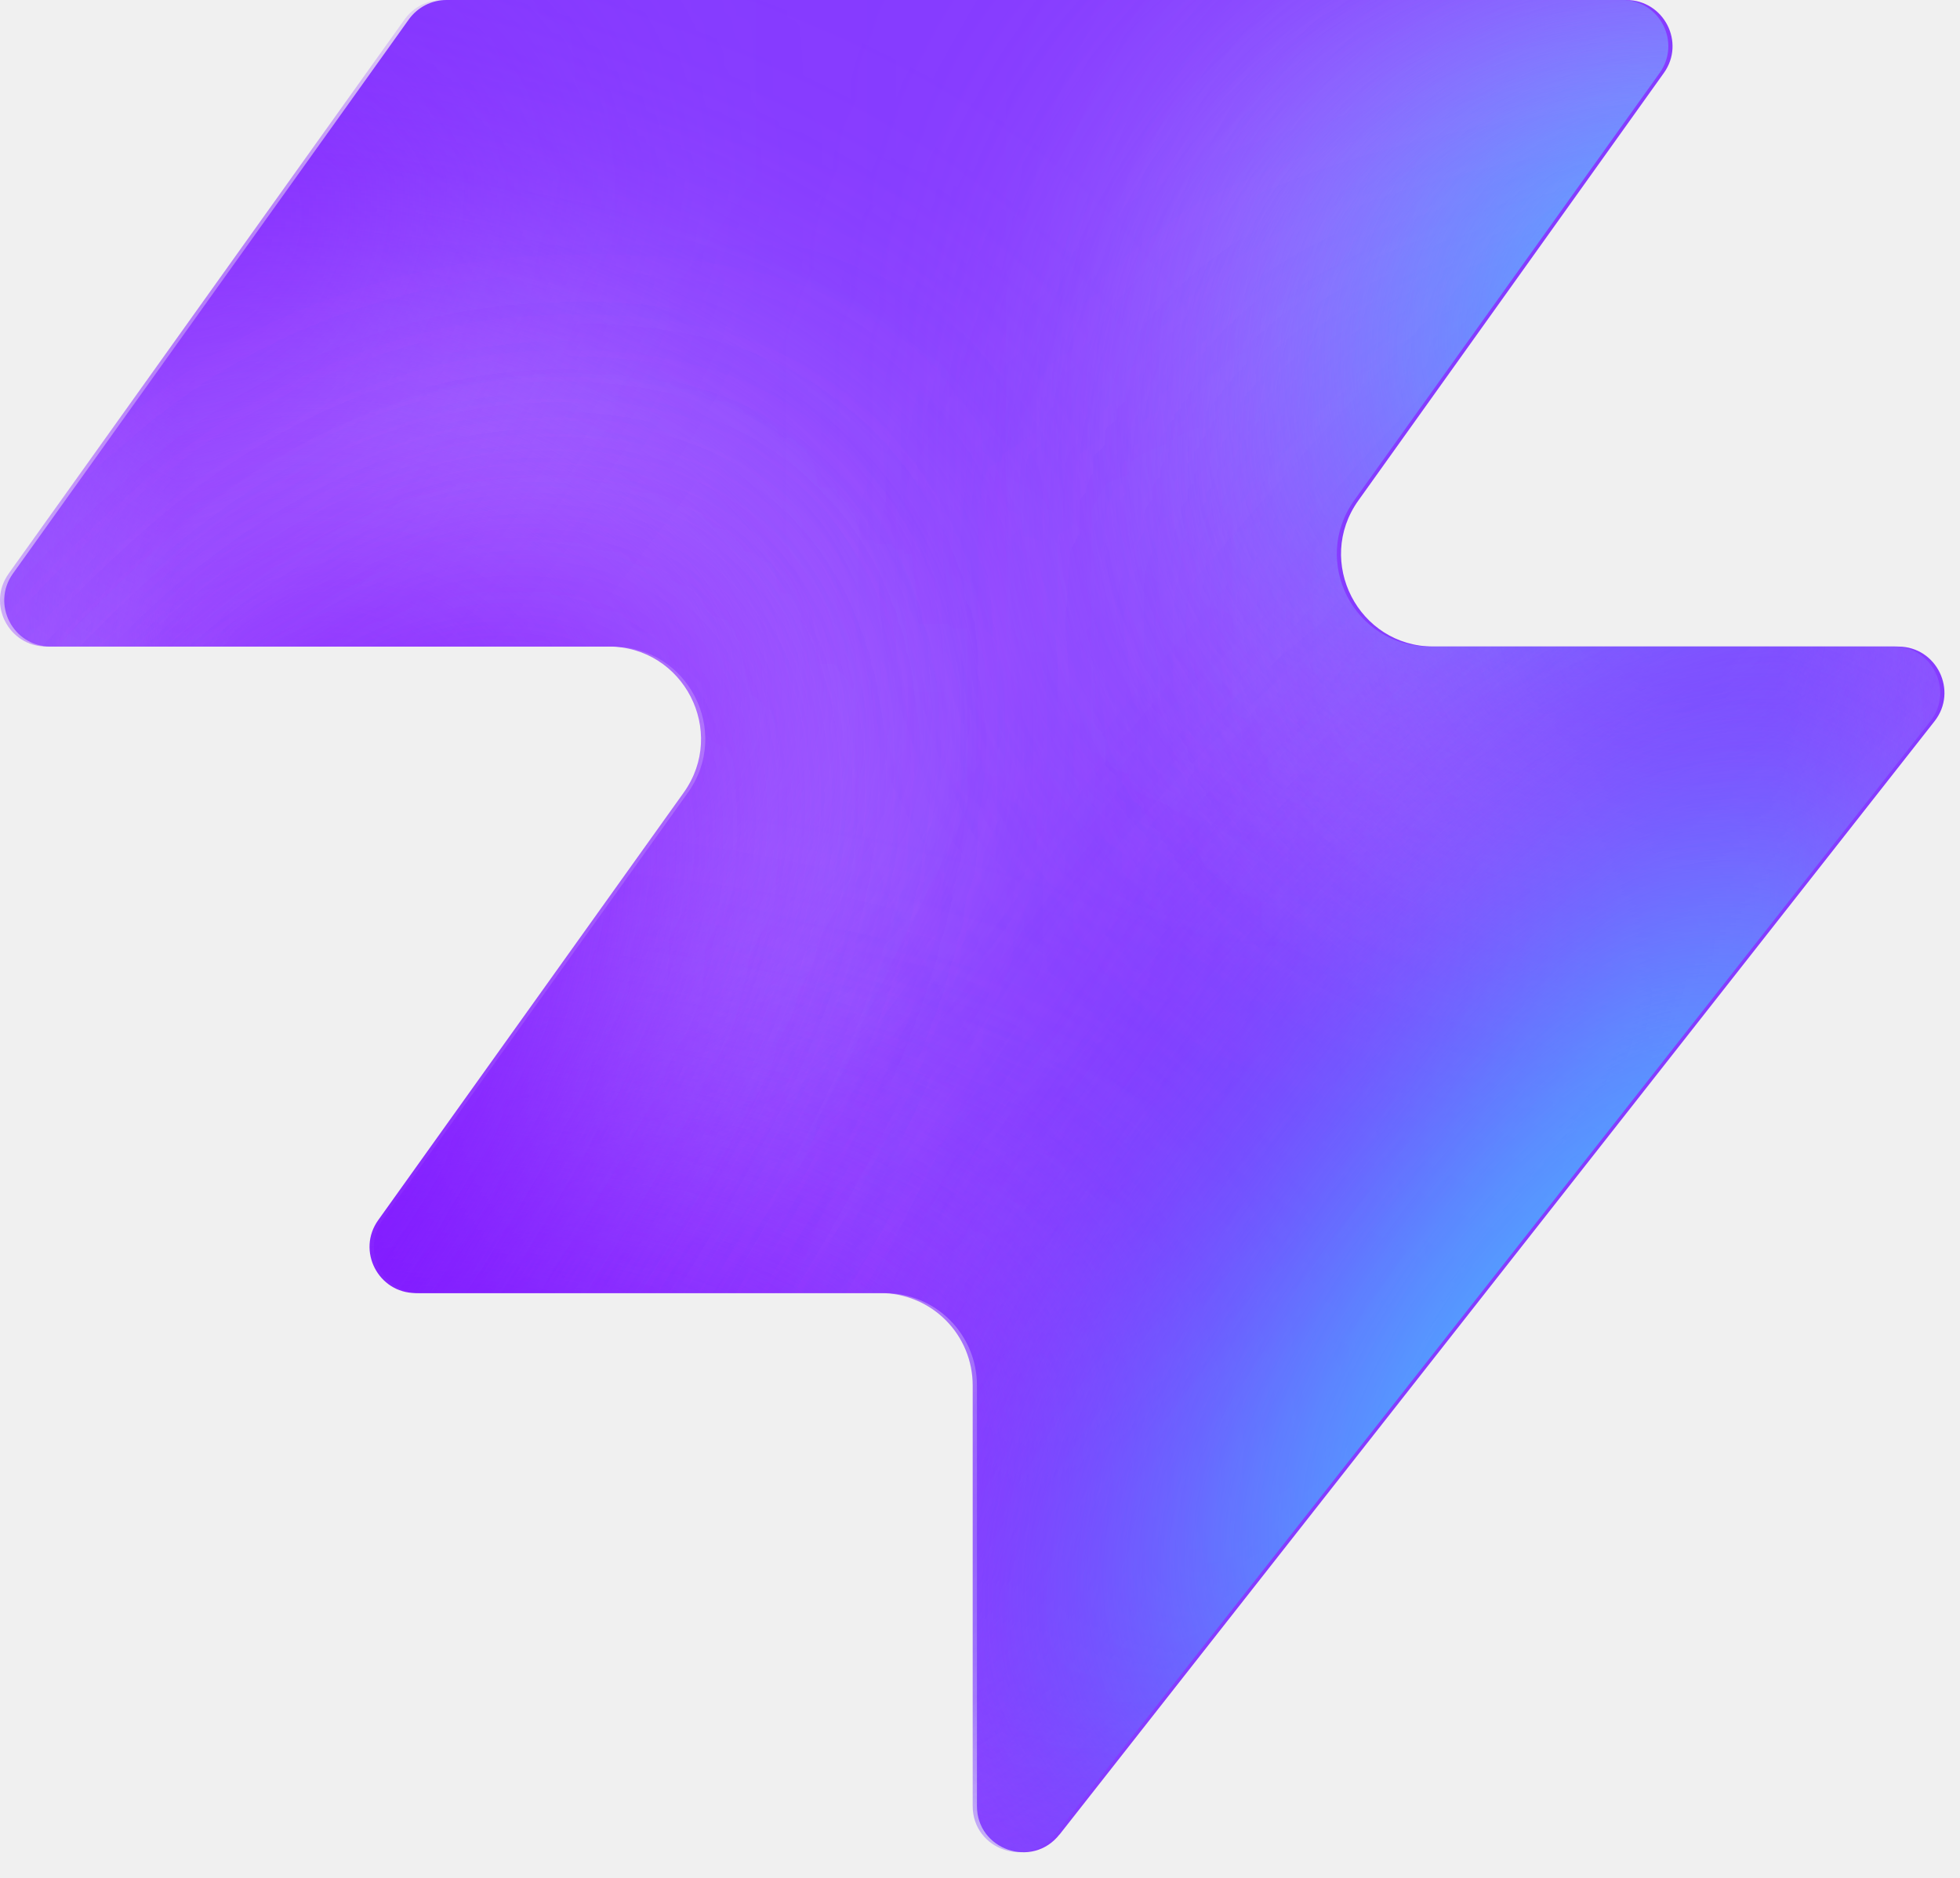
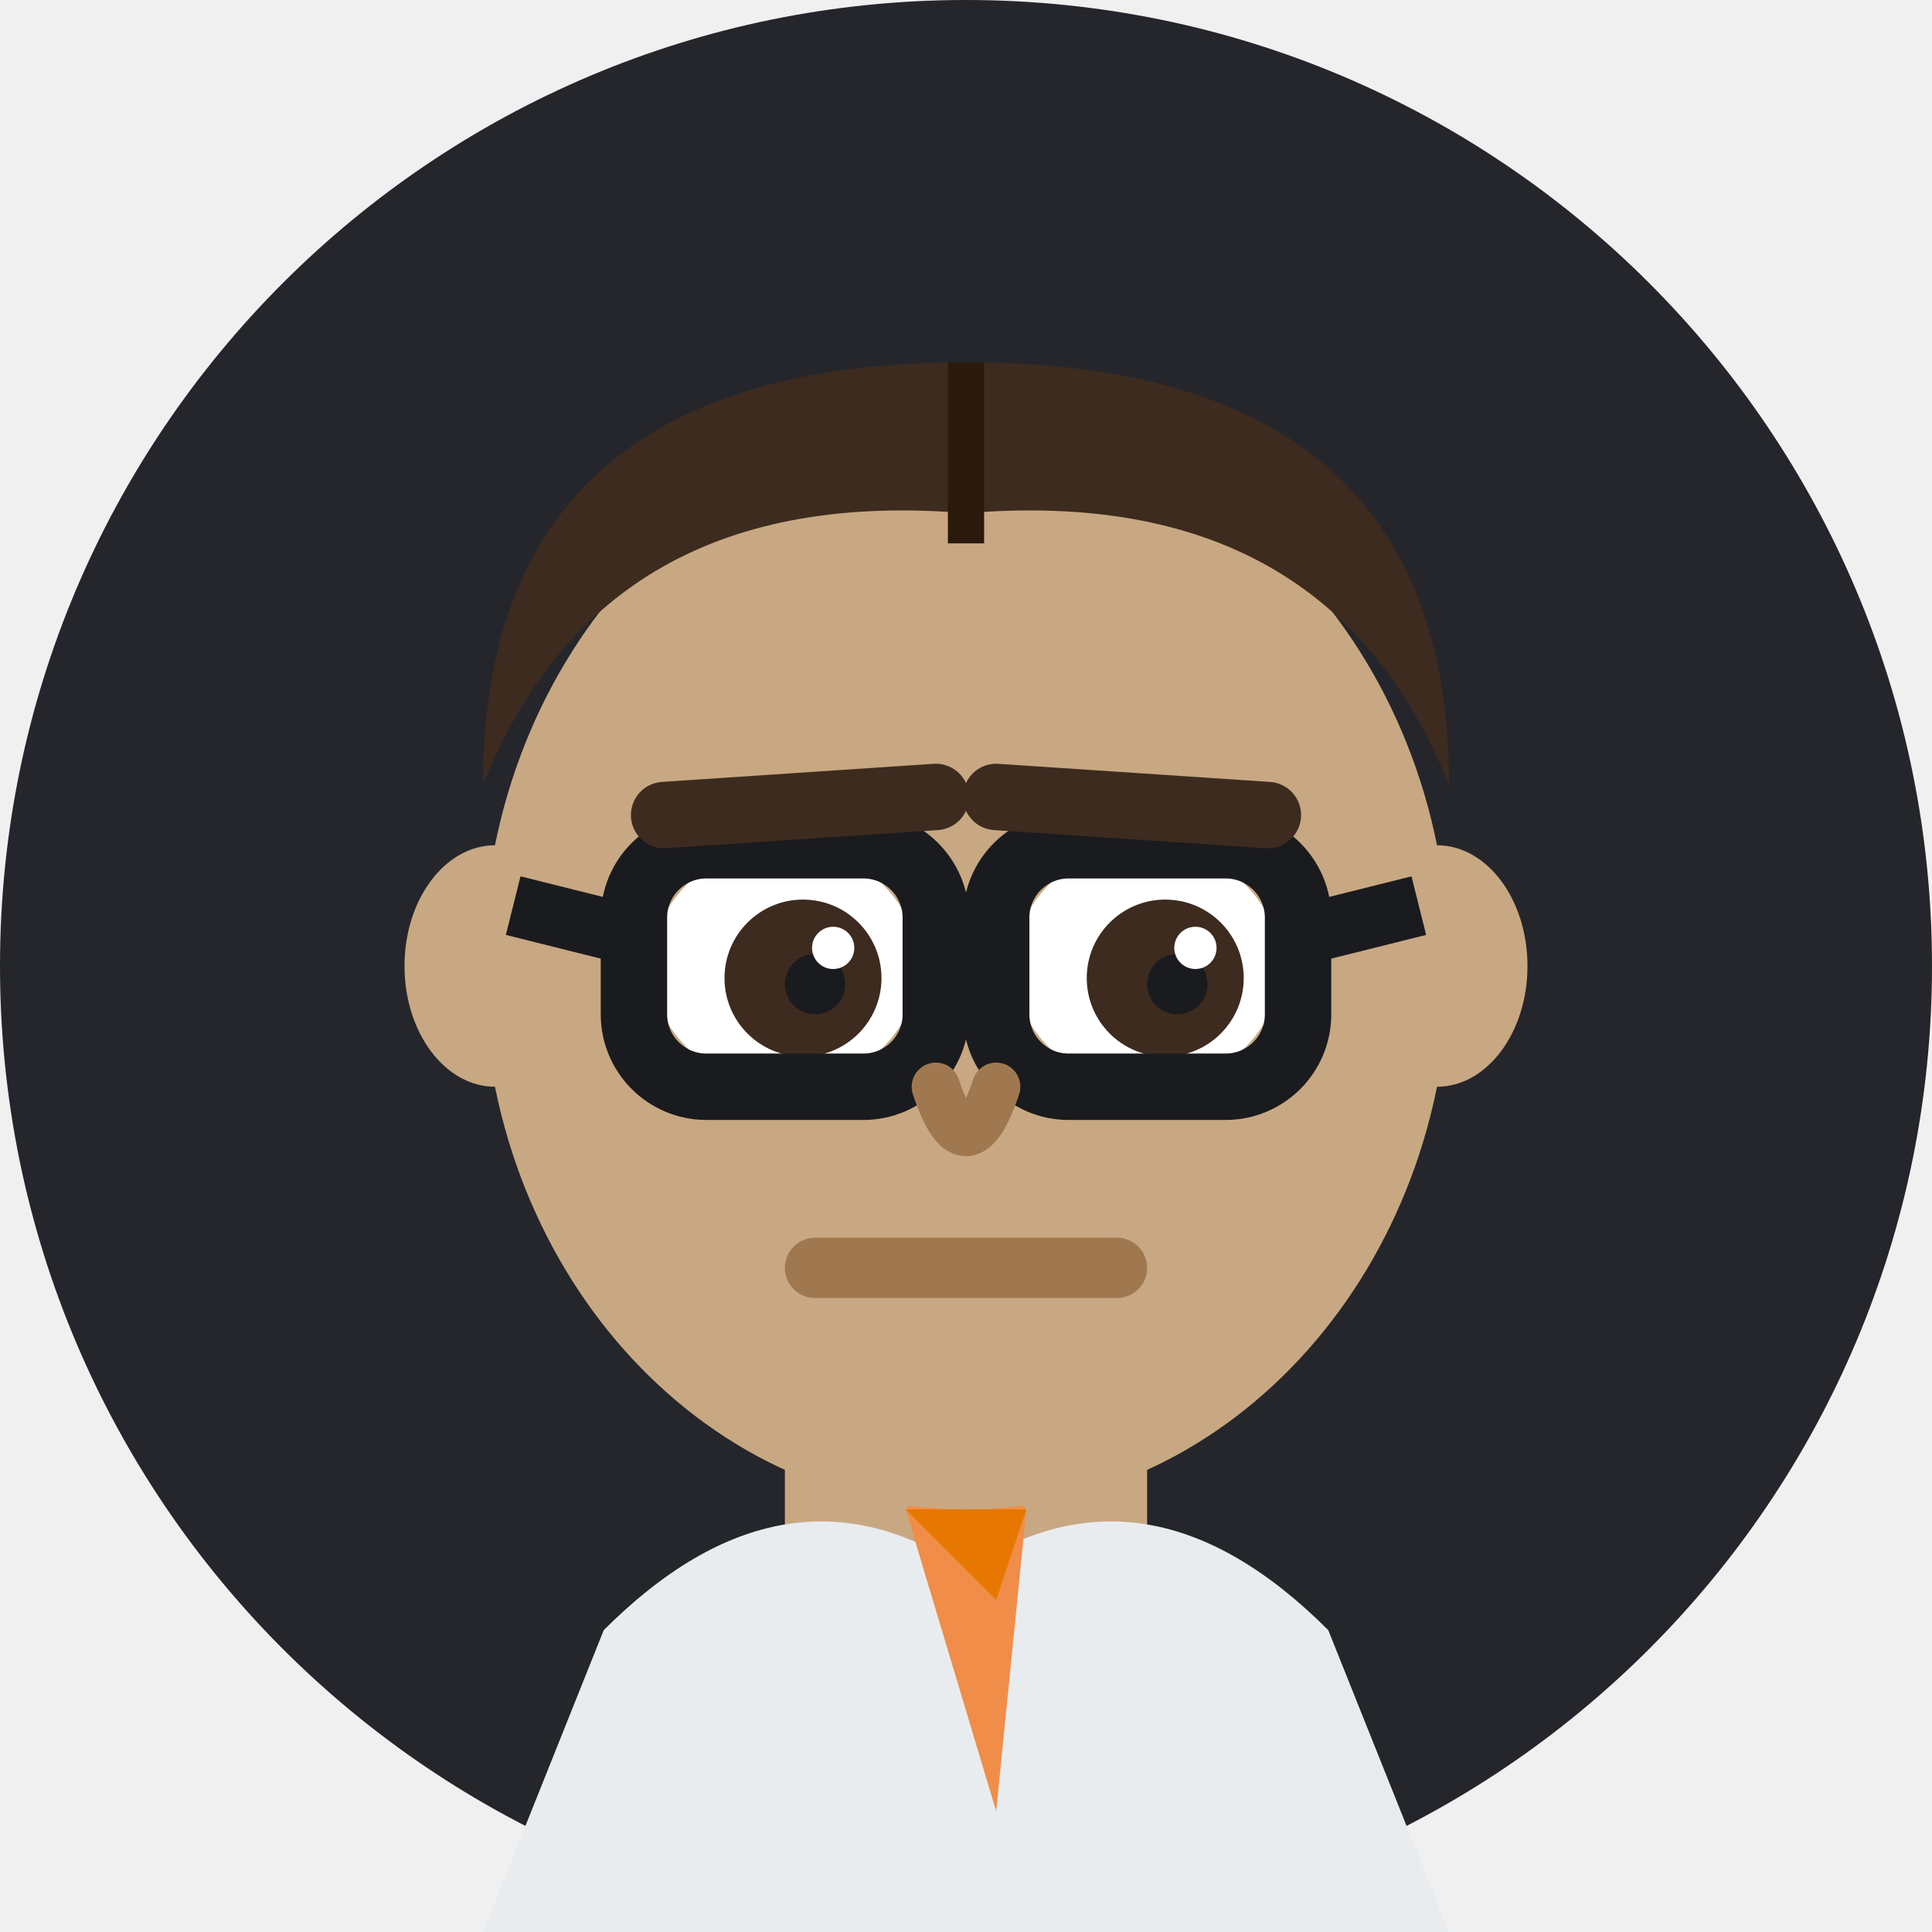
- <svg xmlns="http://www.w3.org/2000/svg" width="48" height="46" fill="none" viewBox="0 0 48 46">
-   <path fill="#863bff" d="M25.946 44.938c-.664.845-2.021.375-2.021-.698V33.937a2.26 2.26 0 0 0-2.262-2.262H10.287c-.92 0-1.456-1.04-.92-1.788l7.48-10.471c1.07-1.497 0-3.578-1.842-3.578H1.237c-.92 0-1.456-1.04-.92-1.788L10.013.474c.214-.297.556-.474.92-.474h28.894c.92 0 1.456 1.04.92 1.788l-7.48 10.471c-1.07 1.498 0 3.579 1.842 3.579h11.377c.943 0 1.473 1.088.89 1.83L25.947 44.94z" style="fill:#863bff;fill:color(display-p3 .525 .23 1);fill-opacity:1" />
-   <mask id="a" width="48" height="46" x="0" y="0" maskUnits="userSpaceOnUse" style="mask-type:alpha">
-     <path fill="#000" d="M25.842 44.938c-.664.844-2.021.375-2.021-.698V33.937a2.26 2.26 0 0 0-2.262-2.262H10.183c-.92 0-1.456-1.04-.92-1.788l7.48-10.471c1.07-1.498 0-3.579-1.842-3.579H1.133c-.92 0-1.456-1.04-.92-1.787L9.91.473c.214-.297.556-.474.92-.474h28.894c.92 0 1.456 1.04.92 1.788l-7.48 10.471c-1.07 1.498 0 3.578 1.842 3.578h11.377c.943 0 1.473 1.088.89 1.832L25.843 44.94z" style="fill:#000;fill-opacity:1" />
-   </mask>
-   <g mask="url(#a)">
-     <g filter="url(#b)">
-       <ellipse cx="5.508" cy="14.704" fill="#ede6ff" rx="5.508" ry="14.704" style="fill:#ede6ff;fill:color(display-p3 .927 .903 1);fill-opacity:1" transform="matrix(.00324 1 1 -.00324 -4.47 31.516)" />
-     </g>
-     <g filter="url(#c)">
-       <ellipse cx="10.399" cy="29.851" fill="#ede6ff" rx="10.399" ry="29.851" style="fill:#ede6ff;fill:color(display-p3 .927 .903 1);fill-opacity:1" transform="matrix(.00324 1 1 -.00324 -39.328 7.883)" />
-     </g>
-     <g filter="url(#d)">
-       <ellipse cx="5.508" cy="30.487" fill="#7e14ff" rx="5.508" ry="30.487" style="fill:#7e14ff;fill:color(display-p3 .492 .077 1);fill-opacity:1" transform="rotate(89.814 -25.913 -14.639)scale(1 -1)" />
-     </g>
-     <g filter="url(#e)">
-       <ellipse cx="5.508" cy="30.599" fill="#7e14ff" rx="5.508" ry="30.599" style="fill:#7e14ff;fill:color(display-p3 .492 .077 1);fill-opacity:1" transform="rotate(89.814 -32.644 -3.334)scale(1 -1)" />
-     </g>
-     <g filter="url(#f)">
-       <ellipse cx="5.508" cy="30.599" fill="#7e14ff" rx="5.508" ry="30.599" style="fill:#7e14ff;fill:color(display-p3 .492 .077 1);fill-opacity:1" transform="matrix(.00324 1 1 -.00324 -34.34 30.47)" />
-     </g>
-     <g filter="url(#g)">
-       <ellipse cx="14.072" cy="22.078" fill="#ede6ff" rx="14.072" ry="22.078" style="fill:#ede6ff;fill:color(display-p3 .927 .903 1);fill-opacity:1" transform="rotate(93.35 24.506 48.493)scale(-1 1)" />
-     </g>
-     <g filter="url(#h)">
-       <ellipse cx="3.47" cy="21.501" fill="#7e14ff" rx="3.47" ry="21.501" style="fill:#7e14ff;fill:color(display-p3 .492 .077 1);fill-opacity:1" transform="rotate(89.009 28.708 47.59)scale(-1 1)" />
-     </g>
-     <g filter="url(#i)">
-       <ellipse cx="3.47" cy="21.501" fill="#7e14ff" rx="3.47" ry="21.501" style="fill:#7e14ff;fill:color(display-p3 .492 .077 1);fill-opacity:1" transform="rotate(89.009 28.708 47.59)scale(-1 1)" />
-     </g>
-     <g filter="url(#j)">
-       <ellipse cx=".387" cy="8.972" fill="#7e14ff" rx="4.407" ry="29.108" style="fill:#7e14ff;fill:color(display-p3 .492 .077 1);fill-opacity:1" transform="rotate(39.51 .387 8.972)" />
-     </g>
-     <g filter="url(#k)">
-       <ellipse cx="47.523" cy="-6.092" fill="#7e14ff" rx="4.407" ry="29.108" style="fill:#7e14ff;fill:color(display-p3 .492 .077 1);fill-opacity:1" transform="rotate(37.892 47.523 -6.092)" />
-     </g>
-     <g filter="url(#l)">
-       <ellipse cx="41.412" cy="6.333" fill="#47bfff" rx="5.971" ry="9.665" style="fill:#47bfff;fill:color(display-p3 .28 .748 1);fill-opacity:1" transform="rotate(37.892 41.412 6.333)" />
-     </g>
-     <g filter="url(#m)">
-       <ellipse cx="-1.879" cy="38.332" fill="#7e14ff" rx="4.407" ry="29.108" style="fill:#7e14ff;fill:color(display-p3 .492 .077 1);fill-opacity:1" transform="rotate(37.892 -1.88 38.332)" />
-     </g>
-     <g filter="url(#n)">
-       <ellipse cx="-1.879" cy="38.332" fill="#7e14ff" rx="4.407" ry="29.108" style="fill:#7e14ff;fill:color(display-p3 .492 .077 1);fill-opacity:1" transform="rotate(37.892 -1.88 38.332)" />
-     </g>
-     <g filter="url(#o)">
-       <ellipse cx="35.651" cy="29.907" fill="#7e14ff" rx="4.407" ry="29.108" style="fill:#7e14ff;fill:color(display-p3 .492 .077 1);fill-opacity:1" transform="rotate(37.892 35.651 29.907)" />
-     </g>
-     <g filter="url(#p)">
-       <ellipse cx="38.418" cy="32.4" fill="#47bfff" rx="5.971" ry="15.297" style="fill:#47bfff;fill:color(display-p3 .28 .748 1);fill-opacity:1" transform="rotate(37.892 38.418 32.4)" />
-     </g>
-   </g>
-   <defs>
-     <filter id="b" width="60.045" height="41.654" x="-19.77" y="16.149" color-interpolation-filters="sRGB" filterUnits="userSpaceOnUse">
-       <feFlood flood-opacity="0" result="BackgroundImageFix" />
-       <feBlend in="SourceGraphic" in2="BackgroundImageFix" result="shape" />
-       <feGaussianBlur result="effect1_foregroundBlur_2002_17158" stdDeviation="7.659" />
-     </filter>
-     <filter id="c" width="90.34" height="51.437" x="-54.613" y="-7.533" color-interpolation-filters="sRGB" filterUnits="userSpaceOnUse">
-       <feFlood flood-opacity="0" result="BackgroundImageFix" />
-       <feBlend in="SourceGraphic" in2="BackgroundImageFix" result="shape" />
-       <feGaussianBlur result="effect1_foregroundBlur_2002_17158" stdDeviation="7.659" />
-     </filter>
-     <filter id="d" width="79.355" height="29.4" x="-49.64" y="2.03" color-interpolation-filters="sRGB" filterUnits="userSpaceOnUse">
-       <feFlood flood-opacity="0" result="BackgroundImageFix" />
-       <feBlend in="SourceGraphic" in2="BackgroundImageFix" result="shape" />
-       <feGaussianBlur result="effect1_foregroundBlur_2002_17158" stdDeviation="4.596" />
-     </filter>
-     <filter id="e" width="79.579" height="29.4" x="-45.045" y="20.029" color-interpolation-filters="sRGB" filterUnits="userSpaceOnUse">
-       <feFlood flood-opacity="0" result="BackgroundImageFix" />
-       <feBlend in="SourceGraphic" in2="BackgroundImageFix" result="shape" />
-       <feGaussianBlur result="effect1_foregroundBlur_2002_17158" stdDeviation="4.596" />
-     </filter>
-     <filter id="f" width="79.579" height="29.4" x="-43.513" y="21.178" color-interpolation-filters="sRGB" filterUnits="userSpaceOnUse">
-       <feFlood flood-opacity="0" result="BackgroundImageFix" />
-       <feBlend in="SourceGraphic" in2="BackgroundImageFix" result="shape" />
-       <feGaussianBlur result="effect1_foregroundBlur_2002_17158" stdDeviation="4.596" />
-     </filter>
-     <filter id="g" width="74.749" height="58.852" x="15.756" y="-17.901" color-interpolation-filters="sRGB" filterUnits="userSpaceOnUse">
-       <feFlood flood-opacity="0" result="BackgroundImageFix" />
-       <feBlend in="SourceGraphic" in2="BackgroundImageFix" result="shape" />
-       <feGaussianBlur result="effect1_foregroundBlur_2002_17158" stdDeviation="7.659" />
-     </filter>
-     <filter id="h" width="61.377" height="25.362" x="23.548" y="2.284" color-interpolation-filters="sRGB" filterUnits="userSpaceOnUse">
-       <feFlood flood-opacity="0" result="BackgroundImageFix" />
-       <feBlend in="SourceGraphic" in2="BackgroundImageFix" result="shape" />
-       <feGaussianBlur result="effect1_foregroundBlur_2002_17158" stdDeviation="4.596" />
-     </filter>
-     <filter id="i" width="61.377" height="25.362" x="23.548" y="2.284" color-interpolation-filters="sRGB" filterUnits="userSpaceOnUse">
-       <feFlood flood-opacity="0" result="BackgroundImageFix" />
-       <feBlend in="SourceGraphic" in2="BackgroundImageFix" result="shape" />
-       <feGaussianBlur result="effect1_foregroundBlur_2002_17158" stdDeviation="4.596" />
-     </filter>
-     <filter id="j" width="56.045" height="63.649" x="-27.636" y="-22.853" color-interpolation-filters="sRGB" filterUnits="userSpaceOnUse">
-       <feFlood flood-opacity="0" result="BackgroundImageFix" />
-       <feBlend in="SourceGraphic" in2="BackgroundImageFix" result="shape" />
-       <feGaussianBlur result="effect1_foregroundBlur_2002_17158" stdDeviation="4.596" />
-     </filter>
-     <filter id="k" width="54.814" height="64.646" x="20.116" y="-38.415" color-interpolation-filters="sRGB" filterUnits="userSpaceOnUse">
-       <feFlood flood-opacity="0" result="BackgroundImageFix" />
-       <feBlend in="SourceGraphic" in2="BackgroundImageFix" result="shape" />
-       <feGaussianBlur result="effect1_foregroundBlur_2002_17158" stdDeviation="4.596" />
-     </filter>
-     <filter id="l" width="33.541" height="35.313" x="24.641" y="-11.323" color-interpolation-filters="sRGB" filterUnits="userSpaceOnUse">
-       <feFlood flood-opacity="0" result="BackgroundImageFix" />
-       <feBlend in="SourceGraphic" in2="BackgroundImageFix" result="shape" />
-       <feGaussianBlur result="effect1_foregroundBlur_2002_17158" stdDeviation="4.596" />
-     </filter>
-     <filter id="m" width="54.814" height="64.646" x="-29.286" y="6.009" color-interpolation-filters="sRGB" filterUnits="userSpaceOnUse">
-       <feFlood flood-opacity="0" result="BackgroundImageFix" />
-       <feBlend in="SourceGraphic" in2="BackgroundImageFix" result="shape" />
-       <feGaussianBlur result="effect1_foregroundBlur_2002_17158" stdDeviation="4.596" />
-     </filter>
-     <filter id="n" width="54.814" height="64.646" x="-29.286" y="6.009" color-interpolation-filters="sRGB" filterUnits="userSpaceOnUse">
-       <feFlood flood-opacity="0" result="BackgroundImageFix" />
-       <feBlend in="SourceGraphic" in2="BackgroundImageFix" result="shape" />
-       <feGaussianBlur result="effect1_foregroundBlur_2002_17158" stdDeviation="4.596" />
-     </filter>
-     <filter id="o" width="54.814" height="64.646" x="8.244" y="-2.416" color-interpolation-filters="sRGB" filterUnits="userSpaceOnUse">
-       <feFlood flood-opacity="0" result="BackgroundImageFix" />
-       <feBlend in="SourceGraphic" in2="BackgroundImageFix" result="shape" />
-       <feGaussianBlur result="effect1_foregroundBlur_2002_17158" stdDeviation="4.596" />
-     </filter>
-     <filter id="p" width="39.409" height="43.623" x="18.713" y="10.588" color-interpolation-filters="sRGB" filterUnits="userSpaceOnUse">
-       <feFlood flood-opacity="0" result="BackgroundImageFix" />
-       <feBlend in="SourceGraphic" in2="BackgroundImageFix" result="shape" />
-       <feGaussianBlur result="effect1_foregroundBlur_2002_17158" stdDeviation="4.596" />
-     </filter>
-   </defs>
+ <svg xmlns="http://www.w3.org/2000/svg" viewBox="0 0 32 32" fill="none">
+   <circle cx="16" cy="16" r="16" fill="#25262b" />
+   <rect x="13" y="23" width="6" height="4" rx="1" fill="#c8a882" />
+   <path d="M10 27 Q13 24 16 26 Q19 24 22 27 L24 32 H8 Z" fill="#e9ecef" />
+   <path d="M15 25 L16 24 L17 25 L16.5 30 Z" fill="#f08d49" />
+   <polygon points="15,25 17,25 16.5,26.5" fill="#e67700" />
+   <ellipse cx="16" cy="16" rx="8" ry="9" fill="#c8a882" />
+   <path d="M8 13 Q8 6 16 6 Q24 6 24 13            Q22 8 16 8.5 Q10 8 8 13 Z" fill="#3d2b1f" />
+   <line x1="16" y1="6" x2="16" y2="9" stroke="#2a1a0e" stroke-width="0.6" />
+   <ellipse cx="8.2" cy="16" rx="1.5" ry="2" fill="#c8a882" />
+   <ellipse cx="23.8" cy="16" rx="1.5" ry="2" fill="#c8a882" />
+   <ellipse cx="13" cy="16" rx="2.2" ry="2" fill="white" />
+   <ellipse cx="19" cy="16" rx="2.2" ry="2" fill="white" />
+   <circle cx="13.3" cy="16.2" r="1.3" fill="#3d2b1f" />
+   <circle cx="19.3" cy="16.2" r="1.3" fill="#3d2b1f" />
+   <circle cx="13.5" cy="16.3" r="0.5" fill="#1a1b1e" />
+   <circle cx="19.5" cy="16.3" r="0.5" fill="#1a1b1e" />
+   <circle cx="13.8" cy="15.7" r="0.35" fill="white" />
+   <circle cx="19.8" cy="15.7" r="0.35" fill="white" />
+   <rect x="10.5" y="14" width="5" height="4" rx="1.2" fill="none" stroke="#1a1b1e" stroke-width="1.1" />
+   <rect x="16.5" y="14" width="5" height="4" rx="1.2" fill="none" stroke="#1a1b1e" stroke-width="1.1" />
+   <line x1="15.5" y1="16" x2="16.5" y2="16" stroke="#1a1b1e" stroke-width="1" />
+   <line x1="10.5" y1="15.5" x2="8.5" y2="15" stroke="#1a1b1e" stroke-width="1" />
+   <line x1="21.5" y1="15.5" x2="23.5" y2="15" stroke="#1a1b1e" stroke-width="1" />
+   <line x1="11" y1="13.5" x2="15.5" y2="13.2" stroke="#3d2b1f" stroke-width="1.1" stroke-linecap="round" />
+   <line x1="16.5" y1="13.2" x2="21" y2="13.5" stroke="#3d2b1f" stroke-width="1.1" stroke-linecap="round" />
+   <path d="M15.5 18 Q16 19.5 16.5 18" stroke="#a07850" stroke-width="0.8" fill="none" stroke-linecap="round" />
+   <line x1="13.5" y1="21" x2="18.5" y2="21" stroke="#a07850" stroke-width="1" stroke-linecap="round" />
</svg>
